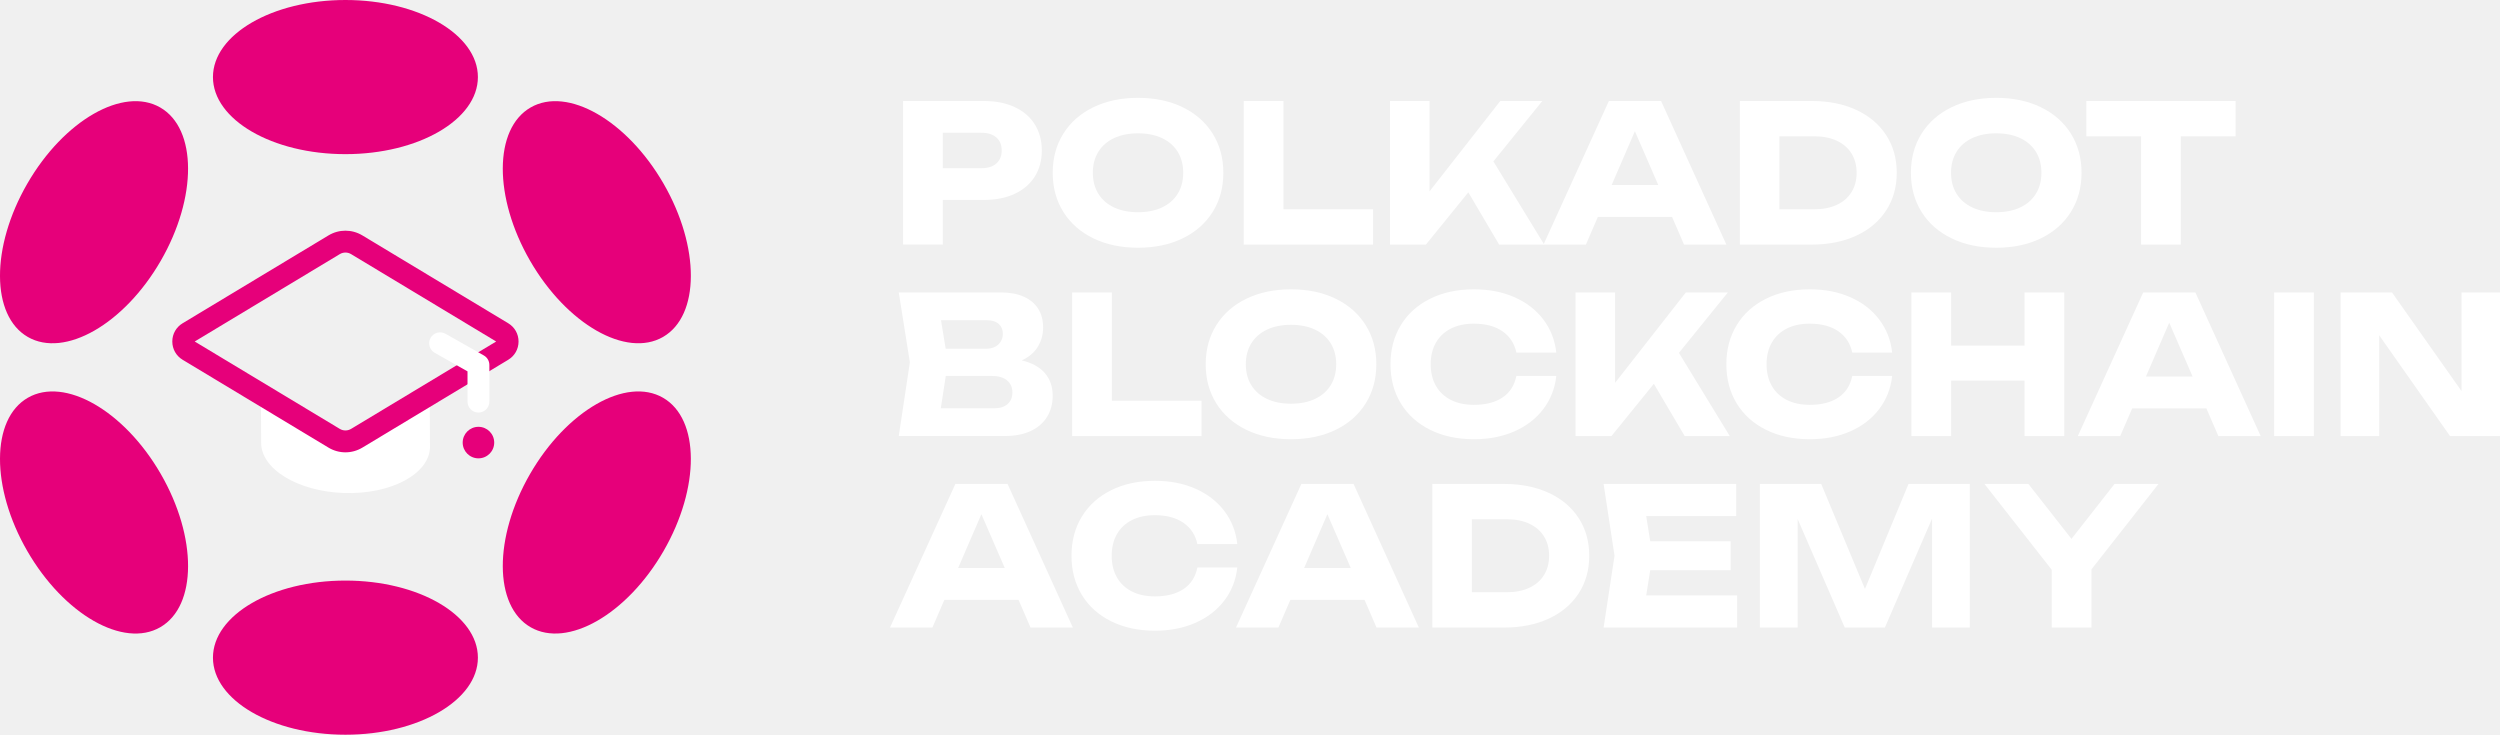
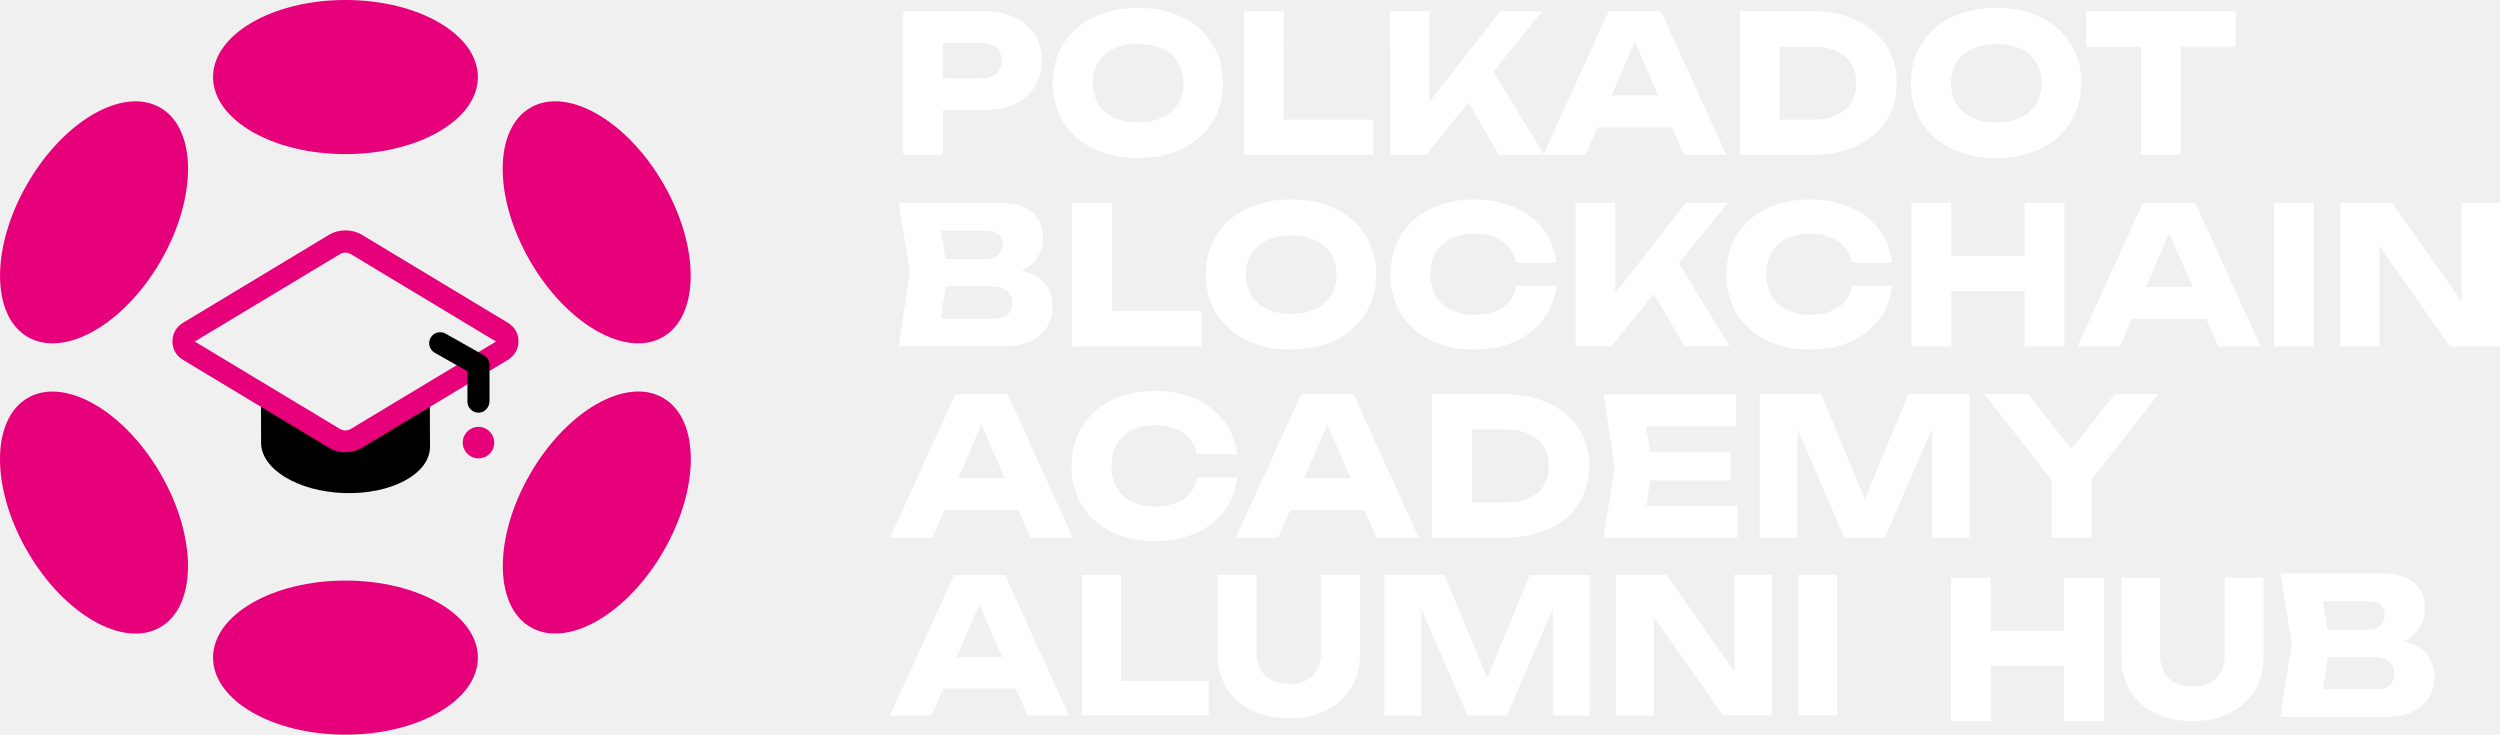
- <svg xmlns="http://www.w3.org/2000/svg" id="Layer_1" data-name="Layer 1" viewBox="0 0 1268.58 372.82">
-   <defs>
-     <style>
-       .cls-1 {
-         fill: #fff;
-       }
- 
-       .cls-1, .cls-2 {
-         stroke-width: 0px;
-       }
- 
-       .cls-2 {
-         fill: #e6007a;
-       }
-     </style>
-   </defs>
-   <g>
-     <path class="cls-1" d="m514.9,54.35c4.44,2.08,7.84,5.01,10.2,8.79s3.55,8.2,3.55,13.21-1.18,9.43-3.55,13.21-5.76,6.72-10.2,8.79c-4.44,2.07-9.68,3.11-15.74,3.11h-20.74v22.64h-20.16V51.24h40.9c6.06,0,11.3,1.04,15.74,3.11Zm-16.91,31c3.24,0,5.77-.79,7.58-2.38,1.81-1.59,2.72-3.79,2.72-6.61s-.91-5.02-2.72-6.61-4.34-2.38-7.58-2.38h-19.58v17.98h19.58Z" />
-     <path class="cls-1" d="m554.83,120.95c-6.54-3.17-11.62-7.63-15.23-13.38-3.61-5.75-5.42-12.38-5.42-19.89s1.81-14.15,5.42-19.89c3.61-5.75,8.69-10.21,15.23-13.38,6.54-3.18,14.09-4.76,22.64-4.76s16.1,1.59,22.64,4.76c6.54,3.17,11.62,7.63,15.23,13.38,3.61,5.75,5.42,12.38,5.42,19.89s-1.81,14.15-5.42,19.89c-3.61,5.75-8.69,10.21-15.23,13.38-6.54,3.17-14.09,4.76-22.64,4.76s-16.1-1.59-22.64-4.76Zm2.5-22.64c1.86,3.01,4.52,5.33,7.97,6.95,3.45,1.62,7.51,2.43,12.17,2.43s8.72-.81,12.17-2.43c3.45-1.62,6.1-3.94,7.97-6.95,1.86-3.01,2.79-6.56,2.79-10.64s-.93-7.63-2.79-10.64c-1.86-3.01-4.52-5.33-7.97-6.95-3.45-1.62-7.51-2.43-12.17-2.43s-8.72.81-12.17,2.43c-3.45,1.62-6.1,3.94-7.97,6.95-1.86,3.01-2.79,6.56-2.79,10.64s.93,7.63,2.79,10.64Z" />
-     <path class="cls-1" d="m651.26,106.19h45.47v17.93h-65.63V51.24h20.16v54.95Z" />
-     <path class="cls-1" d="m705.33,51.24h20.06v45.86l35.9-45.86h21.33l-24.83,30.65,25.8,42.22h-22.88l-15.64-26.52-21.52,26.52h-18.22V51.24Z" />
-     <path class="cls-1" d="m876,124.11h-21.47l-6.07-14.04h-37.65l-6.07,14.04h-21.52l33.18-72.87h26.48l33.13,72.87Zm-34.54-30.22l-11.86-27.3-11.8,27.3h23.66Z" />
-     <path class="cls-1" d="m941.9,55.76c6.52,3.01,11.59,7.27,15.18,12.78,3.6,5.51,5.39,11.89,5.39,19.14s-1.8,13.63-5.39,19.14c-3.6,5.51-8.66,9.76-15.18,12.78-6.53,3.01-14.08,4.52-22.66,4.52h-36.39V51.24h36.39c8.58,0,16.14,1.5,22.66,4.52Zm-21.16,50.43c4.34,0,8.12-.75,11.34-2.26,3.22-1.5,5.7-3.65,7.43-6.44,1.73-2.79,2.6-6.05,2.6-9.81s-.87-7.03-2.6-9.81c-1.73-2.79-4.21-4.93-7.43-6.44-3.22-1.5-7-2.26-11.34-2.26h-17.83v37.02h17.83Z" />
-     <path class="cls-1" d="m990.31,120.95c-6.54-3.17-11.62-7.63-15.23-13.38-3.61-5.75-5.42-12.38-5.42-19.89s1.81-14.15,5.42-19.89c3.61-5.75,8.69-10.21,15.23-13.38,6.54-3.18,14.09-4.76,22.64-4.76s16.1,1.59,22.64,4.76c6.54,3.17,11.62,7.63,15.23,13.38,3.61,5.75,5.42,12.38,5.42,19.89s-1.81,14.15-5.42,19.89c-3.61,5.75-8.69,10.21-15.23,13.38-6.54,3.17-14.09,4.76-22.64,4.76s-16.1-1.59-22.64-4.76Zm2.5-22.64c1.86,3.01,4.52,5.33,7.97,6.95,3.45,1.62,7.51,2.43,12.17,2.43s8.72-.81,12.17-2.43c3.45-1.62,6.1-3.94,7.97-6.95,1.86-3.01,2.79-6.56,2.79-10.64s-.93-7.63-2.79-10.64c-1.86-3.01-4.52-5.33-7.97-6.95-3.45-1.62-7.51-2.43-12.17-2.43s-8.72.81-12.17,2.43c-3.45,1.62-6.1,3.94-7.97,6.95-1.86,3.01-2.79,6.56-2.79,10.64s.93,7.63,2.79,10.64Z" />
-     <path class="cls-1" d="m1134.4,51.24v17.93h-27.79v54.95h-20.16v-54.95h-27.79v-17.93h75.74Z" />
-     <path class="cls-1" d="m461.7,183.86l-5.64-35.47h51.88c4.47,0,8.31.72,11.51,2.14,3.21,1.43,5.65,3.46,7.34,6.12,1.68,2.66,2.52,5.81,2.52,9.47s-.88,6.82-2.65,9.76c-1.77,2.95-4.49,5.28-8.19,7,5.21,1.23,9.13,3.39,11.76,6.48,2.62,3.09,3.94,6.89,3.94,11.39,0,4.02-.92,7.56-2.77,10.64s-4.59,5.49-8.23,7.24c-3.64,1.75-8.09,2.62-13.33,2.62h-53.78l5.64-37.41Zm42.8,23.32c2.88,0,5.14-.72,6.78-2.14,1.63-1.42,2.45-3.4,2.45-5.92s-.91-4.59-2.72-6.1c-1.82-1.5-4.41-2.26-7.77-2.26h-23.32l-2.53,16.42h27.11Zm-24.63-30.22h20.65c2.46,0,4.47-.7,6.02-2.11s2.33-3.28,2.33-5.61c0-2.01-.7-3.64-2.11-4.88-1.41-1.25-3.36-1.87-5.85-1.87h-23.42l2.38,14.48Z" />
-     <path class="cls-1" d="m564.21,203.35h45.47v17.93h-65.63v-72.87h20.16v54.95Z" />
-     <path class="cls-1" d="m632.46,218.12c-6.54-3.18-11.62-7.64-15.23-13.38-3.61-5.75-5.42-12.38-5.42-19.9s1.81-14.14,5.42-19.89c3.61-5.75,8.69-10.21,15.23-13.38,6.54-3.17,14.09-4.76,22.64-4.76s16.1,1.59,22.64,4.76,11.62,7.64,15.23,13.38c3.61,5.75,5.42,12.38,5.42,19.89s-1.81,14.15-5.42,19.9c-3.61,5.75-8.69,10.21-15.23,13.38-6.54,3.17-14.09,4.76-22.64,4.76s-16.1-1.59-22.64-4.76Zm2.5-22.64c1.86,3.01,4.52,5.33,7.97,6.95s7.51,2.43,12.17,2.43,8.72-.81,12.17-2.43c3.45-1.62,6.1-3.94,7.97-6.95,1.86-3.01,2.79-6.56,2.79-10.64s-.93-7.63-2.79-10.64c-1.86-3.01-4.52-5.33-7.97-6.95-3.45-1.62-7.51-2.43-12.17-2.43s-8.72.81-12.17,2.43c-3.45,1.62-6.1,3.94-7.97,6.95-1.86,3.01-2.79,6.56-2.79,10.64s.93,7.63,2.79,10.64Z" />
-     <path class="cls-1" d="m783.11,207.6c-3.69,4.84-8.57,8.6-14.62,11.27-6.06,2.67-12.91,4.01-20.55,4.01-8.39,0-15.79-1.59-22.2-4.76-6.41-3.18-11.38-7.64-14.89-13.38-3.51-5.75-5.27-12.38-5.27-19.9s1.76-14.14,5.27-19.89c3.51-5.75,8.48-10.21,14.89-13.38,6.41-3.17,13.81-4.76,22.2-4.76,7.64,0,14.49,1.33,20.55,4,6.05,2.67,10.93,6.43,14.62,11.27,3.69,4.84,5.89,10.45,6.61,16.83h-20.26c-.97-4.6-3.32-8.2-7.04-10.79-3.73-2.59-8.57-3.88-14.53-3.88-4.5,0-8.39.83-11.68,2.5s-5.81,4.05-7.58,7.14c-1.77,3.09-2.65,6.74-2.65,10.95s.88,7.86,2.65,10.96c1.76,3.09,4.29,5.47,7.58,7.14s7.18,2.5,11.68,2.5c6.02,0,10.89-1.25,14.6-3.77,3.71-2.51,6.03-6.15,6.97-10.9h20.26c-.71,6.38-2.91,11.99-6.61,16.83Z" />
-     <path class="cls-1" d="m799.48,148.4h20.06v45.86l35.9-45.86h21.33l-24.83,30.65,25.8,42.22h-22.88l-15.64-26.52-21.52,26.52h-18.22v-72.87Z" />
-     <path class="cls-1" d="m953.54,207.6c-3.69,4.84-8.57,8.6-14.62,11.27-6.06,2.67-12.91,4.01-20.55,4.01-8.39,0-15.79-1.59-22.2-4.76-6.41-3.18-11.38-7.64-14.89-13.38-3.51-5.75-5.27-12.38-5.27-19.9s1.76-14.14,5.27-19.89c3.51-5.75,8.48-10.21,14.89-13.38,6.41-3.17,13.81-4.76,22.2-4.76,7.64,0,14.49,1.33,20.55,4,6.05,2.67,10.93,6.43,14.62,11.27s5.89,10.45,6.61,16.83h-20.26c-.97-4.6-3.32-8.2-7.04-10.79-3.73-2.59-8.57-3.88-14.53-3.88-4.5,0-8.39.83-11.68,2.5s-5.81,4.05-7.58,7.14c-1.77,3.09-2.65,6.74-2.65,10.95s.88,7.86,2.65,10.96c1.76,3.09,4.29,5.47,7.58,7.14s7.18,2.5,11.68,2.5c6.02,0,10.89-1.25,14.6-3.77,3.71-2.51,6.03-6.15,6.97-10.9h20.26c-.71,6.38-2.91,11.99-6.61,16.83Z" />
-     <path class="cls-1" d="m990.07,148.4v26.97h37.26v-26.97h20.16v72.87h-20.16v-28.13h-37.26v28.13h-20.16v-72.87h20.16Z" />
-     <path class="cls-1" d="m1147.13,221.27h-21.47l-6.07-14.04h-37.65l-6.07,14.04h-21.52l33.18-72.87h26.48l33.13,72.87Zm-34.54-30.22l-11.86-27.3-11.8,27.3h23.66Z" />
-     <path class="cls-1" d="m1174.14,148.4v72.87h-20.16v-72.87h20.16Z" />
-     <path class="cls-1" d="m1187.69,148.4h26.09l35.27,50.04v-50.04h19.53v72.87h-25.36l-35.95-51.15v51.15h-19.58v-72.87Z" />
-     <path class="cls-1" d="m544.39,318.44h-21.47l-6.07-14.04h-37.65l-6.07,14.04h-21.52l33.18-72.87h26.48l33.13,72.87Zm-34.54-30.22l-11.86-27.3-11.8,27.3h23.66Z" />
-     <path class="cls-1" d="m621.24,304.76c-3.69,4.85-8.57,8.6-14.62,11.27-6.06,2.67-12.91,4.01-20.55,4.01-8.39,0-15.79-1.59-22.2-4.76-6.41-3.17-11.38-7.63-14.89-13.38-3.51-5.75-5.27-12.38-5.27-19.89s1.76-14.15,5.27-19.89c3.51-5.75,8.48-10.21,14.89-13.38,6.41-3.18,13.81-4.76,22.2-4.76,7.64,0,14.49,1.33,20.55,4.01,6.05,2.67,10.93,6.43,14.62,11.27,3.69,4.85,5.89,10.45,6.61,16.83h-20.26c-.97-4.6-3.32-8.19-7.04-10.78-3.73-2.59-8.57-3.89-14.53-3.89-4.5,0-8.39.84-11.68,2.5-3.29,1.67-5.81,4.05-7.58,7.14-1.77,3.09-2.65,6.74-2.65,10.96s.88,7.86,2.65,10.96c1.76,3.09,4.29,5.47,7.58,7.14,3.29,1.67,7.18,2.51,11.68,2.51,6.02,0,10.89-1.26,14.6-3.77,3.71-2.51,6.03-6.15,6.97-10.91h20.26c-.71,6.38-2.91,11.99-6.61,16.83Z" />
-     <path class="cls-1" d="m719.96,318.44h-21.47l-6.07-14.04h-37.65l-6.07,14.04h-21.52l33.18-72.87h26.48l33.13,72.87Zm-34.54-30.22l-11.86-27.3-11.8,27.3h23.66Z" />
-     <path class="cls-1" d="m785.86,250.08c6.52,3.01,11.59,7.27,15.18,12.78,3.6,5.51,5.39,11.89,5.39,19.14s-1.8,13.63-5.39,19.14c-3.6,5.51-8.66,9.76-15.18,12.78-6.53,3.01-14.08,4.52-22.66,4.52h-36.39v-72.87h36.39c8.58,0,16.14,1.5,22.66,4.52Zm-21.16,50.43c4.34,0,8.12-.75,11.34-2.26,3.22-1.5,5.7-3.65,7.43-6.44,1.73-2.79,2.6-6.05,2.6-9.81s-.87-7.03-2.6-9.81c-1.73-2.79-4.21-4.93-7.43-6.44-3.22-1.5-7-2.26-11.34-2.26h-17.83v37.02h17.83Z" />
-     <path class="cls-1" d="m878.19,289.33h-40.81l-2.04,12.78h46.15v16.33h-67.77l5.54-36.44-5.54-36.44h67.29v16.32h-45.67l2.04,12.78h40.81v14.67Z" />
-     <path class="cls-1" d="m999.54,318.44h-19.14v-55.28l-23.95,55.28h-20.36l-23.9-55.04v55.04h-19.19v-72.87h31.14l22.2,53.29,22.1-53.29h31.09v72.87Z" />
-     <path class="cls-1" d="m1041.12,289.14l-34.15-43.58h22.3l21.86,27.89,21.86-27.89h22.3l-34.01,43.34v29.54h-20.16v-29.29Z" />
+ <svg xmlns="http://www.w3.org/2000/svg" version="1.1" id="Layer_1" x="0px" y="0px" viewBox="0 0 1268.6 372.8" style="enable-background:new 0 0 1268.6 372.8;" xml:space="preserve">
+   <style type="text/css">
+ 	.st0{display:none;}
+ 	.st1{display:inline;stroke:#FFFFFF;stroke-miterlimit:10;}
+ 	.st2{fill:#FFFFFF;}
+ 	.st3{fill:#E6007A;}
+ </style>
+   <g id="Layer_2_1_" class="st0">
+     <rect x="-91" y="-124" class="st1" width="1425" height="561" />
  </g>
-   <g>
+   <g id="Layer_1_1_">
    <g>
-       <path class="cls-1" d="m218.19,226.56v.46c-.39,13.55-19.9,23.92-43.56,23.15-23.66-.77-42.52-12.35-42.11-25.92l-.15-25.62,43.77,25.34,41.9-25.34.15,27.92Z" />
-       <path class="cls-2" d="m175.28,229.53c-2.97,0-5.94-.8-8.59-2.39h0l-74.02-44.58c-3.28-1.97-5.24-5.44-5.24-9.26,0-3.83,1.95-7.29,5.24-9.27l74.02-44.58c5.3-3.19,11.88-3.19,17.18,0l74.02,44.58c3.28,1.98,5.24,5.44,5.24,9.27,0,3.83-1.96,7.29-5.24,9.26l-74.02,44.58c-2.65,1.59-5.62,2.39-8.59,2.39Zm-2.86-11.9c1.77,1.07,3.96,1.06,5.73,0l73.62-44.34-73.62-44.34c-1.77-1.07-3.96-1.06-5.73,0l-73.62,44.34,73.62,44.34Z" />
-       <path class="cls-1" d="m242.78,209.35c-3.06,0-5.55-2.48-5.55-5.55v-15.36l-16.64-9.42c-2.67-1.51-3.6-4.89-2.1-7.56,1.51-2.67,4.9-3.6,7.56-2.1l19.46,11.01c1.74.98,2.81,2.83,2.81,4.83v18.6c0,3.06-2.48,5.55-5.55,5.55Z" />
-       <circle class="cls-2" cx="242.78" cy="224.58" r="8" />
+       <path class="st2" d="M514.9,8.8c4.4,2.1,7.8,5,10.2,8.8c2.4,3.8,3.5,8.2,3.5,13.2s-1.2,9.4-3.5,13.2s-5.8,6.7-10.2,8.8    s-9.7,3.1-15.7,3.1h-20.7v22.6h-20.2V5.7h40.9C505.2,5.7,510.5,6.8,514.9,8.8z M498,39.8c3.2,0,5.8-0.8,7.6-2.4s2.7-3.8,2.7-6.6    s-0.9-5-2.7-6.6s-4.3-2.4-7.6-2.4h-19.6v18C478.4,39.9,498,39.9,498,39.8z" />
+       <path class="st2" d="M554.8,75.4c-6.5-3.2-11.6-7.6-15.2-13.4s-5.4-12.4-5.4-19.9s1.8-14.2,5.4-19.9c3.6-5.8,8.7-10.2,15.2-13.4    S568.9,4,577.4,4s16.1,1.6,22.6,4.8s11.6,7.6,15.2,13.4s5.4,12.4,5.4,19.9s-1.8,14.2-5.4,19.9c-3.6,5.8-8.7,10.2-15.2,13.4    s-14.1,4.8-22.6,4.8S561.4,78.6,554.8,75.4z M557.3,52.8c1.9,3,4.5,5.3,8,6.9s7.5,2.4,12.2,2.4s8.7-0.8,12.2-2.4s6.1-3.9,8-6.9    s2.8-6.6,2.8-10.6s-0.9-7.6-2.8-10.6s-4.5-5.3-8-6.9s-7.5-2.4-12.2-2.4s-8.7,0.8-12.2,2.4s-6.1,3.9-8,6.9s-2.8,6.6-2.8,10.6    S555.5,49.8,557.3,52.8z" />
+       <path class="st2" d="M651.3,60.7h45.5v17.9h-65.6V5.7h20.2L651.3,60.7L651.3,60.7z" />
+       <path class="st2" d="M705.3,5.7h20.1v45.9l35.9-45.9h21.3l-24.8,30.7l25.8,42.2h-22.9l-15.6-26.5l-21.5,26.5h-18.2L705.3,5.7    L705.3,5.7z" />
+       <path class="st2" d="M876,78.6h-21.5l-6.1-14h-37.7l-6.1,14h-21.5l33.2-72.9h26.5L876,78.6L876,78.6z M841.5,48.4l-11.9-27.3    l-11.8,27.3C817.8,48.4,841.5,48.4,841.5,48.4z" />
+       <path class="st2" d="M941.9,10.3c6.5,3,11.6,7.3,15.2,12.8c3.6,5.5,5.4,11.9,5.4,19.1s-1.8,13.6-5.4,19.1    c-3.6,5.5-8.7,9.8-15.2,12.8s-14.1,4.5-22.7,4.5h-36.4V5.7h36.4C927.8,5.7,935.4,7.2,941.9,10.3z M920.7,60.7    c4.3,0,8.1-0.8,11.3-2.3s5.7-3.7,7.4-6.4s2.6-6.1,2.6-9.8s-0.9-7-2.6-9.8c-1.7-2.8-4.2-4.9-7.4-6.4s-7-2.3-11.3-2.3h-17.8v37    L920.7,60.7L920.7,60.7z" />
+       <path class="st2" d="M990.3,75.4c-6.5-3.2-11.6-7.6-15.2-13.4s-5.4-12.4-5.4-19.9s1.8-14.2,5.4-19.9c3.6-5.8,8.7-10.2,15.2-13.4    s14.1-4.8,22.6-4.8s16.1,1.6,22.6,4.8s11.6,7.6,15.2,13.4s5.4,12.4,5.4,19.9s-1.8,14.2-5.4,19.9c-3.6,5.8-8.7,10.2-15.2,13.4    s-14.1,4.8-22.6,4.8S996.8,78.6,990.3,75.4L990.3,75.4z M992.8,52.8c1.9,3,4.5,5.3,8,6.9s7.5,2.4,12.2,2.4s8.7-0.8,12.2-2.4    c3.4-1.6,6.1-3.9,8-6.9s2.8-6.6,2.8-10.6s-0.9-7.6-2.8-10.6s-4.5-5.3-8-6.9s-7.5-2.4-12.2-2.4s-8.7,0.8-12.2,2.4s-6.1,3.9-8,6.9    s-2.8,6.6-2.8,10.6S991,49.8,992.8,52.8L992.8,52.8z" />
+       <path class="st2" d="M1134.4,5.7v17.9h-27.8v54.9h-20.2V23.7h-27.8v-18H1134.4L1134.4,5.7z" />
+       <path class="st2" d="M461.7,138.4l-5.6-35.5H508c4.5,0,8.3,0.7,11.5,2.1c3.2,1.4,5.7,3.5,7.3,6.1c1.7,2.7,2.5,5.8,2.5,9.5    s-0.9,6.8-2.7,9.8c-1.8,2.9-4.5,5.3-8.2,7c5.2,1.2,9.1,3.4,11.8,6.5c2.6,3.1,3.9,6.9,3.9,11.4c0,4-0.9,7.6-2.8,10.6    s-4.6,5.5-8.2,7.2c-3.6,1.8-8.1,2.6-13.3,2.6H456L461.7,138.4L461.7,138.4z M504.5,161.7c2.9,0,5.1-0.7,6.8-2.1    c1.6-1.4,2.4-3.4,2.4-5.9s-0.9-4.6-2.7-6.1s-4.4-2.3-7.8-2.3h-23.3l-2.5,16.4L504.5,161.7L504.5,161.7z M479.9,131.5h20.6    c2.5,0,4.5-0.7,6-2.1c1.5-1.4,2.3-3.3,2.3-5.6c0-2-0.7-3.6-2.1-4.9c-1.4-1.2-3.4-1.9-5.9-1.9h-23.4L479.9,131.5L479.9,131.5z" />
+       <path class="st2" d="M564.2,157.9h45.5v17.9h-65.6v-72.9h20.2v55H564.2z" />
+       <path class="st2" d="M632.5,172.6c-6.5-3.2-11.6-7.6-15.2-13.4c-3.6-5.8-5.4-12.4-5.4-19.9s1.8-14.1,5.4-19.9s8.7-10.2,15.2-13.4    s14.1-4.8,22.6-4.8s16.1,1.6,22.6,4.8s11.6,7.6,15.2,13.4c3.6,5.8,5.4,12.4,5.4,19.9s-1.8,14.1-5.4,19.9s-8.7,10.2-15.2,13.4    s-14.1,4.8-22.6,4.8S639,175.8,632.5,172.6z M635,150c1.9,3,4.5,5.3,8,6.9s7.5,2.4,12.2,2.4s8.7-0.8,12.2-2.4s6.1-3.9,8-6.9    s2.8-6.6,2.8-10.6s-0.9-7.6-2.8-10.6c-1.9-3-4.5-5.3-8-6.9c-3.5-1.6-7.5-2.4-12.2-2.4s-8.7,0.8-12.2,2.4s-6.1,3.9-8,6.9    c-1.9,3-2.8,6.6-2.8,10.6S633.1,147,635,150z" />
+       <path class="st2" d="M783.1,162.1c-3.7,4.8-8.6,8.6-14.6,11.3c-6.1,2.7-12.9,4-20.5,4c-8.4,0-15.8-1.6-22.2-4.8    s-11.4-7.6-14.9-13.4c-3.5-5.8-5.3-12.4-5.3-19.9s1.8-14.1,5.3-19.9s8.5-10.2,14.9-13.4s13.8-4.8,22.2-4.8c7.6,0,14.5,1.3,20.5,4    s10.9,6.4,14.6,11.3c3.7,4.8,5.9,10.4,6.6,16.8h-20.3c-1-4.6-3.3-8.2-7-10.8s-8.6-3.9-14.5-3.9c-4.5,0-8.4,0.8-11.7,2.5    s-5.8,4.1-7.6,7.1c-1.8,3-2.7,6.7-2.7,10.9s0.9,7.9,2.7,11s4.3,5.5,7.6,7.1s7.2,2.5,11.7,2.5c6,0,10.9-1.2,14.6-3.8    c3.7-2.5,6-6.1,7-10.9h20.3C789,151.6,786.8,157.3,783.1,162.1L783.1,162.1z" />
+       <path class="st2" d="M799.5,102.9h20.1v45.9l35.9-45.9h21.3l-24.9,30.6l25.8,42.2h-22.9l-15.6-26.5l-21.5,26.5h-18.2V102.9z" />
+       <path class="st2" d="M953.5,162.1c-3.7,4.8-8.6,8.6-14.6,11.3c-6.1,2.7-12.9,4-20.5,4c-8.4,0-15.8-1.6-22.2-4.8    s-11.4-7.6-14.9-13.4c-3.5-5.8-5.3-12.4-5.3-19.9s1.8-14.1,5.3-19.9s8.5-10.2,14.9-13.4s13.8-4.8,22.2-4.8c7.6,0,14.5,1.3,20.5,4    s10.9,6.4,14.6,11.3s5.9,10.4,6.6,16.8h-20.3c-1-4.6-3.3-8.2-7-10.8s-8.6-3.9-14.5-3.9c-4.5,0-8.4,0.8-11.7,2.5s-5.8,4.1-7.6,7.1    c-1.8,3-2.7,6.7-2.7,10.9s0.9,7.9,2.7,11s4.3,5.5,7.6,7.1s7.2,2.5,11.7,2.5c6,0,10.9-1.2,14.6-3.8c3.7-2.5,6-6.1,7-10.9h20.3    C959.4,151.6,957.2,157.3,953.5,162.1L953.5,162.1z" />
+       <path class="st2" d="M990.1,102.9v27h37.3v-27h20.2v72.9h-20.2v-28.1h-37.3v28.1h-20.2v-72.9H990.1L990.1,102.9z" />
+       <path class="st2" d="M1147.1,175.8h-21.5l-6.1-14h-37.7l-6.1,14h-21.5l33.2-72.9h26.5L1147.1,175.8L1147.1,175.8z M1112.6,145.6    l-11.9-27.3l-11.8,27.3H1112.6z" />
+       <path class="st2" d="M1174.1,102.9v72.9H1154v-72.9H1174.1z" />
+       <path class="st2" d="M1187.7,102.9h26.1l35.3,50v-50h19.5v72.9h-25.4l-35.9-51.1v51.1h-19.6V102.9L1187.7,102.9z" />
+       <path class="st2" d="M544.4,272.9h-21.5l-6.1-14h-37.6l-6.1,14h-21.5l33.2-72.9h26.5L544.4,272.9L544.4,272.9z M509.9,242.7    L498,215.4l-11.8,27.3L509.9,242.7L509.9,242.7z" />
+       <path class="st2" d="M621.2,259.3c-3.7,4.9-8.6,8.6-14.6,11.3c-6.1,2.7-12.9,4-20.5,4c-8.4,0-15.8-1.6-22.2-4.8    c-6.4-3.2-11.4-7.6-14.9-13.4s-5.3-12.4-5.3-19.9s1.8-14.1,5.3-19.9s8.5-10.2,14.9-13.4s13.8-4.8,22.2-4.8c7.6,0,14.5,1.3,20.5,4    s10.9,6.4,14.6,11.3c3.7,4.9,5.9,10.5,6.6,16.8h-20.3c-1-4.6-3.3-8.2-7-10.8c-3.7-2.6-8.6-3.9-14.5-3.9c-4.5,0-8.4,0.8-11.7,2.5    s-5.8,4-7.6,7.1s-2.7,6.7-2.7,11s0.9,7.9,2.7,11s4.3,5.5,7.6,7.1c3.3,1.7,7.2,2.5,11.7,2.5c6,0,10.9-1.3,14.6-3.8    c3.7-2.5,6-6.1,7-10.9h20.3C627.1,248.8,624.9,254.4,621.2,259.3L621.2,259.3z" />
+       <path class="st2" d="M720,272.9h-21.5l-6.1-14h-37.7l-6.1,14h-21.5l33.2-72.9h26.5L720,272.9L720,272.9z M685.4,242.7l-11.9-27.3    l-11.8,27.3H685.4z" />
+       <path class="st2" d="M785.9,204.6c6.5,3,11.6,7.3,15.2,12.8c3.6,5.5,5.4,11.9,5.4,19.1s-1.8,13.6-5.4,19.1    c-3.6,5.5-8.7,9.8-15.2,12.8s-14.1,4.5-22.7,4.5h-36.4V200h36.4C771.8,200.1,779.3,201.6,785.9,204.6L785.9,204.6z M764.7,255    c4.3,0,8.1-0.8,11.3-2.3s5.7-3.6,7.4-6.4s2.6-6,2.6-9.8s-0.9-7-2.6-9.8c-1.7-2.8-4.2-4.9-7.4-6.4s-7-2.3-11.3-2.3h-17.8v37    L764.7,255L764.7,255z" />
+       <path class="st2" d="M878.2,243.8h-40.8l-2,12.8h46.2v16.3h-67.8l5.5-36.4l-5.5-36.4H881v16.3h-45.7l2,12.8h40.8v14.6H878.2z" />
+       <path class="st2" d="M999.5,272.9h-19.1v-55.3l-24,55.3H936l-23.9-55v55H893V200h31.1l22.2,53.3l22.1-53.3h31.1L999.5,272.9    L999.5,272.9z" />
+       <path class="st2" d="M1041.1,243.6l-34.2-43.6h22.3l21.9,27.9L1073,200h22.3l-34,43.3v29.5h-20.2L1041.1,243.6L1041.1,243.6z" />
+       <g>
+         <path class="st2" d="M542.4,363.1h-21l-5.9-13.7h-36.9l-5.9,13.7h-21.1l32.5-71.3H510L542.4,363.1z M508.6,333.5L497,306.8     l-11.6,26.7H508.6z" />
+         <path class="st2" d="M568.9,345.5h44.5v17.5h-64.3v-71.3h19.7V345.5z" />
+         <path class="st2" d="M642,342.8c2.8,2.8,6.9,4.2,12.1,4.2c5.3,0,9.3-1.4,12.1-4.2c2.8-2.8,4.2-6.7,4.2-11.6v-39.5h19.7v40.4     c0,6.4-1.5,12.1-4.5,17c-3,4.9-7.2,8.7-12.7,11.4c-5.5,2.7-11.7,4-18.9,4c-7.1,0-13.4-1.3-18.9-4c-5.5-2.7-9.7-6.5-12.7-11.4     c-3-4.9-4.5-10.6-4.5-17v-40.4h19.7v39.5C637.8,336.1,639.2,340,642,342.8z" />
+         <path class="st2" d="M806.8,363.1H788v-54.1l-23.4,54.1h-19.9l-23.4-53.9v53.9h-18.8v-71.3H733l21.7,52.2l21.6-52.2h30.4V363.1z" />
+         <path class="st2" d="M820.1,291.7h25.5l34.5,49v-49h19.1v71.3h-24.8L839.2,313v50.1h-19.2V291.7z" />
+         <path class="st2" d="M932.2,291.7v71.3h-19.7v-71.3H932.2z" />
+       </g>
+       <path class="st2" d="M1010.2,293.1v27h37.3v-27h20.2V366h-20.2v-28.1h-37.3V366H990v-72.9H1010.2L1010.2,293.1z" />
+       <path class="st2" d="M1100.5,344.2c2.8,2.8,6.9,4.2,12.1,4.2c5.3,0,9.3-1.4,12.1-4.2c2.8-2.8,4.2-6.7,4.2-11.6v-39.5h19.7v40.4    c0,6.4-1.5,12.1-4.5,17c-3,4.9-7.2,8.7-12.7,11.4c-5.5,2.7-11.7,4-18.9,4c-7.1,0-13.4-1.3-18.9-4c-5.5-2.7-9.7-6.5-12.7-11.4    c-3-4.9-4.5-10.6-4.5-17v-40.4h19.7v39.5C1096.3,337.5,1097.7,341.4,1100.5,344.2z" />
+       <path class="st2" d="M1162.9,326.5l-5.6-35.5h51.9c4.5,0,8.3,0.7,11.5,2.1s5.7,3.5,7.3,6.1c1.7,2.7,2.5,5.8,2.5,9.5    c0,3.7-0.9,6.8-2.7,9.8c-1.8,2.9-4.5,5.3-8.2,7c5.2,1.2,9.1,3.4,11.8,6.5c2.6,3.1,3.9,6.9,3.9,11.4c0,4-0.9,7.6-2.8,10.6    c-1.9,3-4.6,5.5-8.2,7.2c-3.6,1.8-8.1,2.6-13.3,2.6h-53.8L1162.9,326.5L1162.9,326.5z M1205.8,349.8c2.9,0,5.1-0.7,6.8-2.1    c1.6-1.4,2.4-3.4,2.4-5.9s-0.9-4.6-2.7-6.1s-4.4-2.3-7.8-2.3h-23.3l-2.5,16.4L1205.8,349.8L1205.8,349.8z M1181.2,319.6h20.6    c2.5,0,4.5-0.7,6-2.1c1.5-1.4,2.3-3.3,2.3-5.6c0-2-0.7-3.6-2.1-4.9c-1.4-1.2-3.4-1.9-5.9-1.9h-23.4L1181.2,319.6L1181.2,319.6z" />
    </g>
    <g>
-       <ellipse class="cls-2" cx="175.28" cy="39.11" rx="67.22" ry="39.11" />
-       <ellipse class="cls-2" cx="175.28" cy="333.71" rx="67.22" ry="39.11" />
-       <ellipse class="cls-2" cx="47.72" cy="112.76" rx="67.22" ry="39.11" transform="translate(-73.8 97.71) rotate(-60)" />
-       <ellipse class="cls-2" cx="302.85" cy="260.06" rx="67.22" ry="39.11" transform="translate(-73.8 392.3) rotate(-60)" />
-       <ellipse class="cls-2" cx="47.72" cy="260.06" rx="39.11" ry="67.22" transform="translate(-123.64 58.7) rotate(-30)" />
-       <ellipse class="cls-2" cx="302.85" cy="112.76" rx="39.11" ry="67.22" transform="translate(-15.81 166.53) rotate(-30)" />
+       <g>
+         <path d="M218.2,226.6v0.5c-0.4,13.6-19.9,23.9-43.6,23.1s-42.5-12.4-42.1-25.9l-0.1-25.6l43.8,25.3l41.9-25.3L218.2,226.6     L218.2,226.6z" />
+         <path class="st3" d="M175.3,229.5c-3,0-5.9-0.8-8.6-2.4l0,0l-74-44.6c-3.3-2-5.2-5.4-5.2-9.3c0-3.8,1.9-7.3,5.2-9.3l74-44.6     c5.3-3.2,11.9-3.2,17.2,0l74,44.6c3.3,2,5.2,5.4,5.2,9.3s-2,7.3-5.2,9.3l-74,44.6C181.2,228.7,178.2,229.5,175.3,229.5z      M172.4,217.6c1.8,1.1,4,1.1,5.7,0l73.6-44.3L178.1,129c-1.8-1.1-4-1.1-5.7,0l-73.6,44.3L172.4,217.6z" />
+         <path d="M242.8,209.4c-3.1,0-5.6-2.5-5.6-5.6v-15.4l-16.6-9.4c-2.7-1.5-3.6-4.9-2.1-7.6c1.5-2.7,4.9-3.6,7.6-2.1l19.5,11     c1.7,1,2.8,2.8,2.8,4.8v18.6C248.3,206.9,245.8,209.4,242.8,209.4L242.8,209.4z" />
+         <circle class="st3" cx="242.8" cy="224.6" r="8" />
+       </g>
+       <g>
+         <ellipse class="st3" cx="175.3" cy="39.1" rx="67.2" ry="39.1" />
+         <ellipse class="st3" cx="175.3" cy="333.7" rx="67.2" ry="39.1" />
+         <ellipse transform="matrix(0.5 -0.866 0.866 0.5 -73.8146 97.7357)" class="st3" cx="47.7" cy="112.8" rx="67.2" ry="39.1" />
+         <ellipse transform="matrix(0.5 -0.866 0.866 0.5 -73.847 392.3364)" class="st3" cx="302.9" cy="260.1" rx="67.2" ry="39.1" />
+         <ellipse transform="matrix(0.866 -0.5 0.5 0.866 -123.6572 58.7093)" class="st3" cx="47.7" cy="260.1" rx="39.1" ry="67.2" />
+         <ellipse transform="matrix(0.866 -0.5 0.5 0.866 -15.8364 166.528)" class="st3" cx="302.8" cy="112.8" rx="39.1" ry="67.2" />
+       </g>
    </g>
  </g>
</svg>
